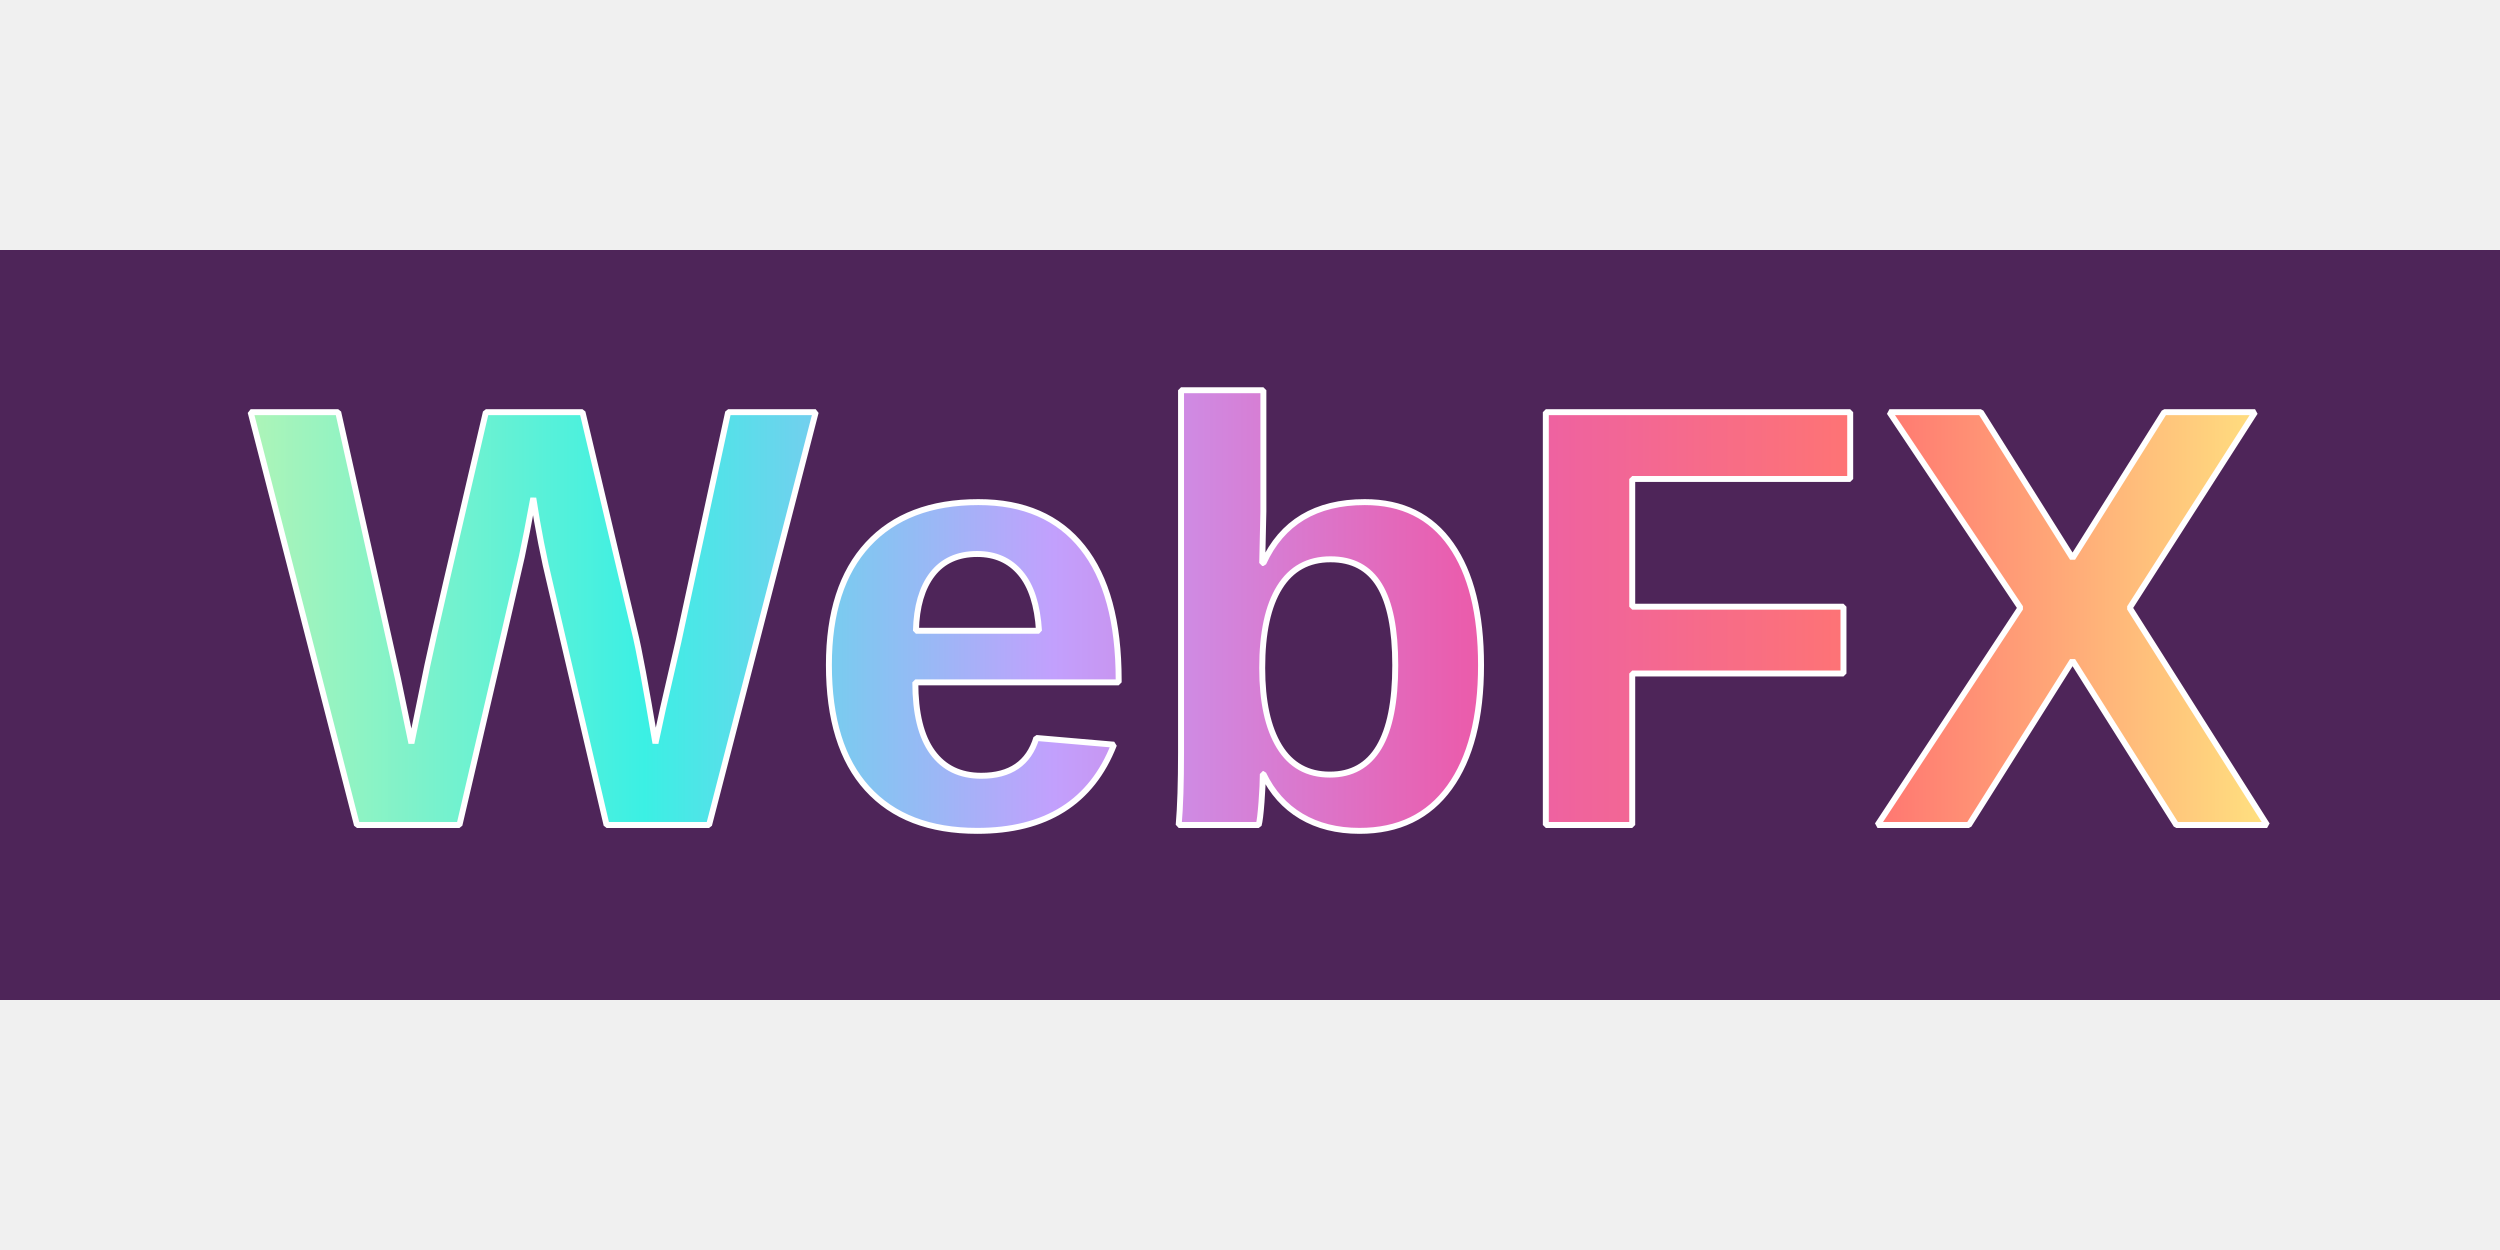
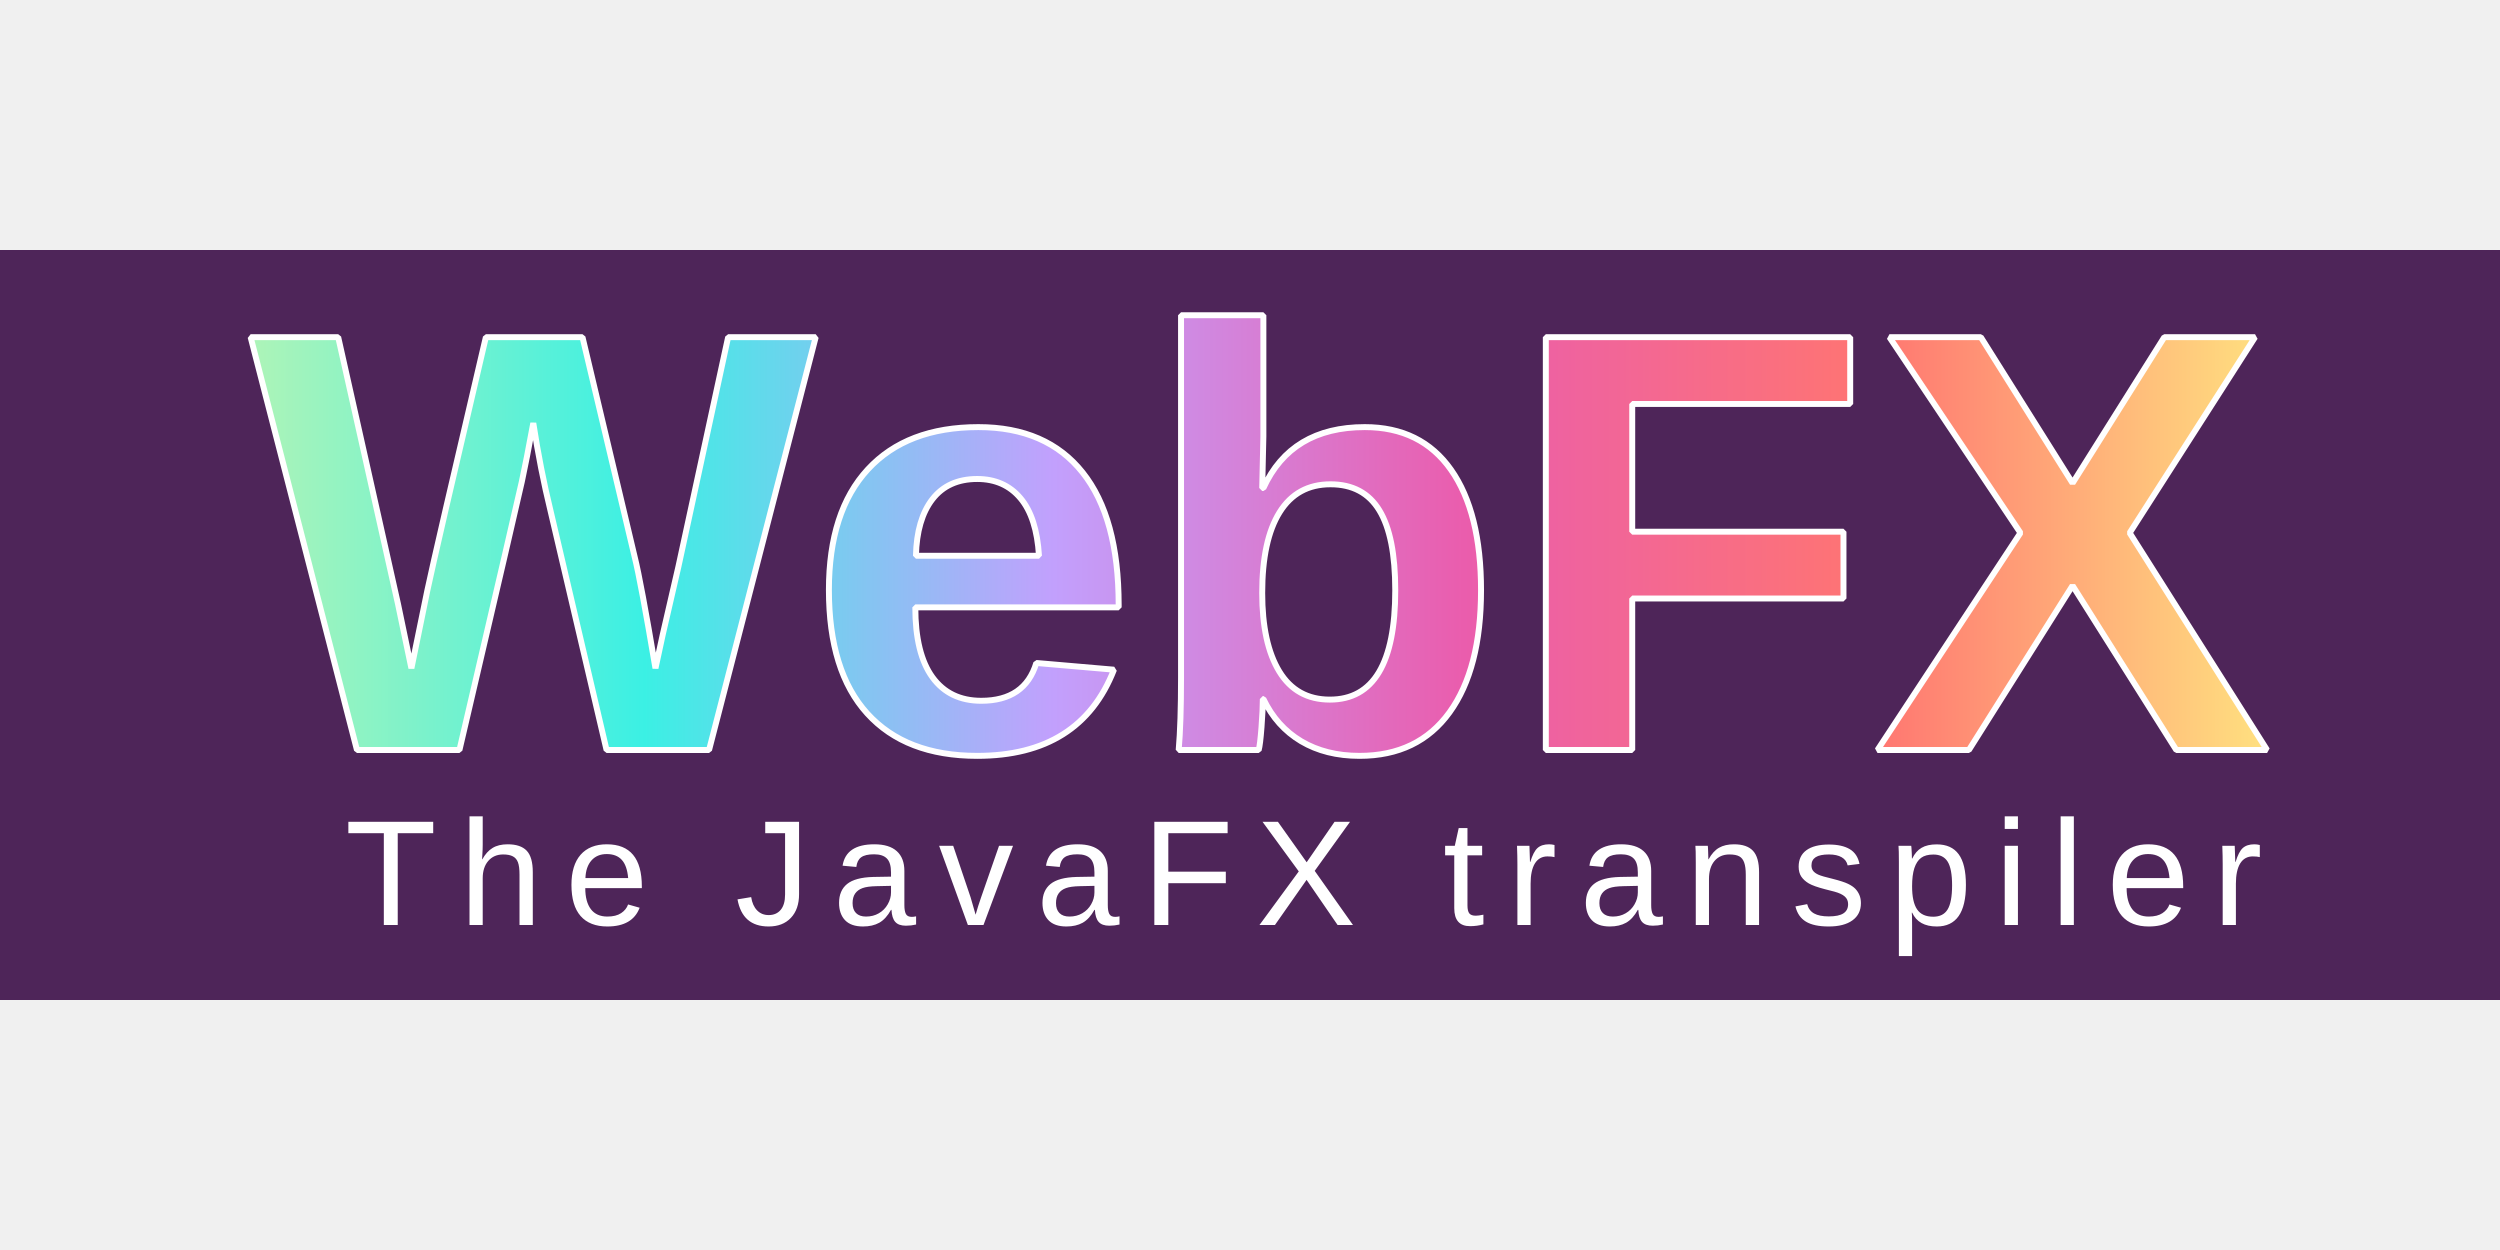
<svg xmlns="http://www.w3.org/2000/svg" xmlns:xlink="http://www.w3.org/1999/xlink" version="1.1" id="Layer_1" x="0px" y="0px" viewBox="0 0 500 150" xml:space="preserve" width="400" height="200">
  <defs id="defs8">
    <linearGradient xlink:href="#LG6" id="linearGradient23" gradientUnits="userSpaceOnUse" gradientTransform="matrix(2.605522,0,0,1.811273,1.520953e-8,24.96654)" x1="76.76" y1="-1.5559531e-08" x2="-1.0816466e-08" y2="-1.5559531e-08" spreadMethod="pad" />
    <linearGradient xlink:href="#LG6" id="linearGradient25" gradientUnits="userSpaceOnUse" gradientTransform="matrix(0.7135484,0,0,0.4960354,-0.6078424,126.8732)" x1="76.76" y1="-1.5559531e-08" x2="-1.0816466e-08" y2="-1.5559531e-08" spreadMethod="pad" />
  </defs>
  <defs id="defs18">
    <linearGradient id="LG6" x1="1" y1="0" x2="0" y2="0" spreadMethod="pad" gradientUnits="objectBoundingBox">
      <stop offset="0%" stop-color="#ffe580" />
      <stop offset="20%" stop-color="#ff7571" />
      <stop offset="40%" stop-color="#ea5dad" />
      <stop offset="60%" stop-color="#c2a0fd" />
      <stop offset="80%" stop-color="#3bf0e4" />
      <stop offset="100%" stop-color="#b2f4b6" />
    </linearGradient>
  </defs>
  <rect width="100%" height="100%" fill="#4E2559" />
-   <text id="text15" dominant-baseline="baseline" width="0" y="115" x="50" stroke-alignment="center" stroke-miterlimit="1" style="font-style:normal;font-weight:700;font-size:120px;font-family:Arial;text-anchor:start;fill:url(#LG6);stroke:#ffffff;stroke-width:1.19;stroke-miterlimit:1">WebFX</text>
+   <text id="text15" dominant-baseline="baseline" width="0" y="100" x="50" stroke-alignment="center" stroke-miterlimit="1" style="font-style:normal;font-weight:700;font-size:120px;font-family:Arial;text-anchor:start;fill:url(#LG6);stroke:#ffffff;stroke-width:1.19;stroke-miterlimit:1">WebFX</text>
+   <text x="69" y="135" fill="white" style="letter-spacing: 0.15em;font-size:30px;font-family:Arial">The JavaFX transpiler</text>
</svg>
